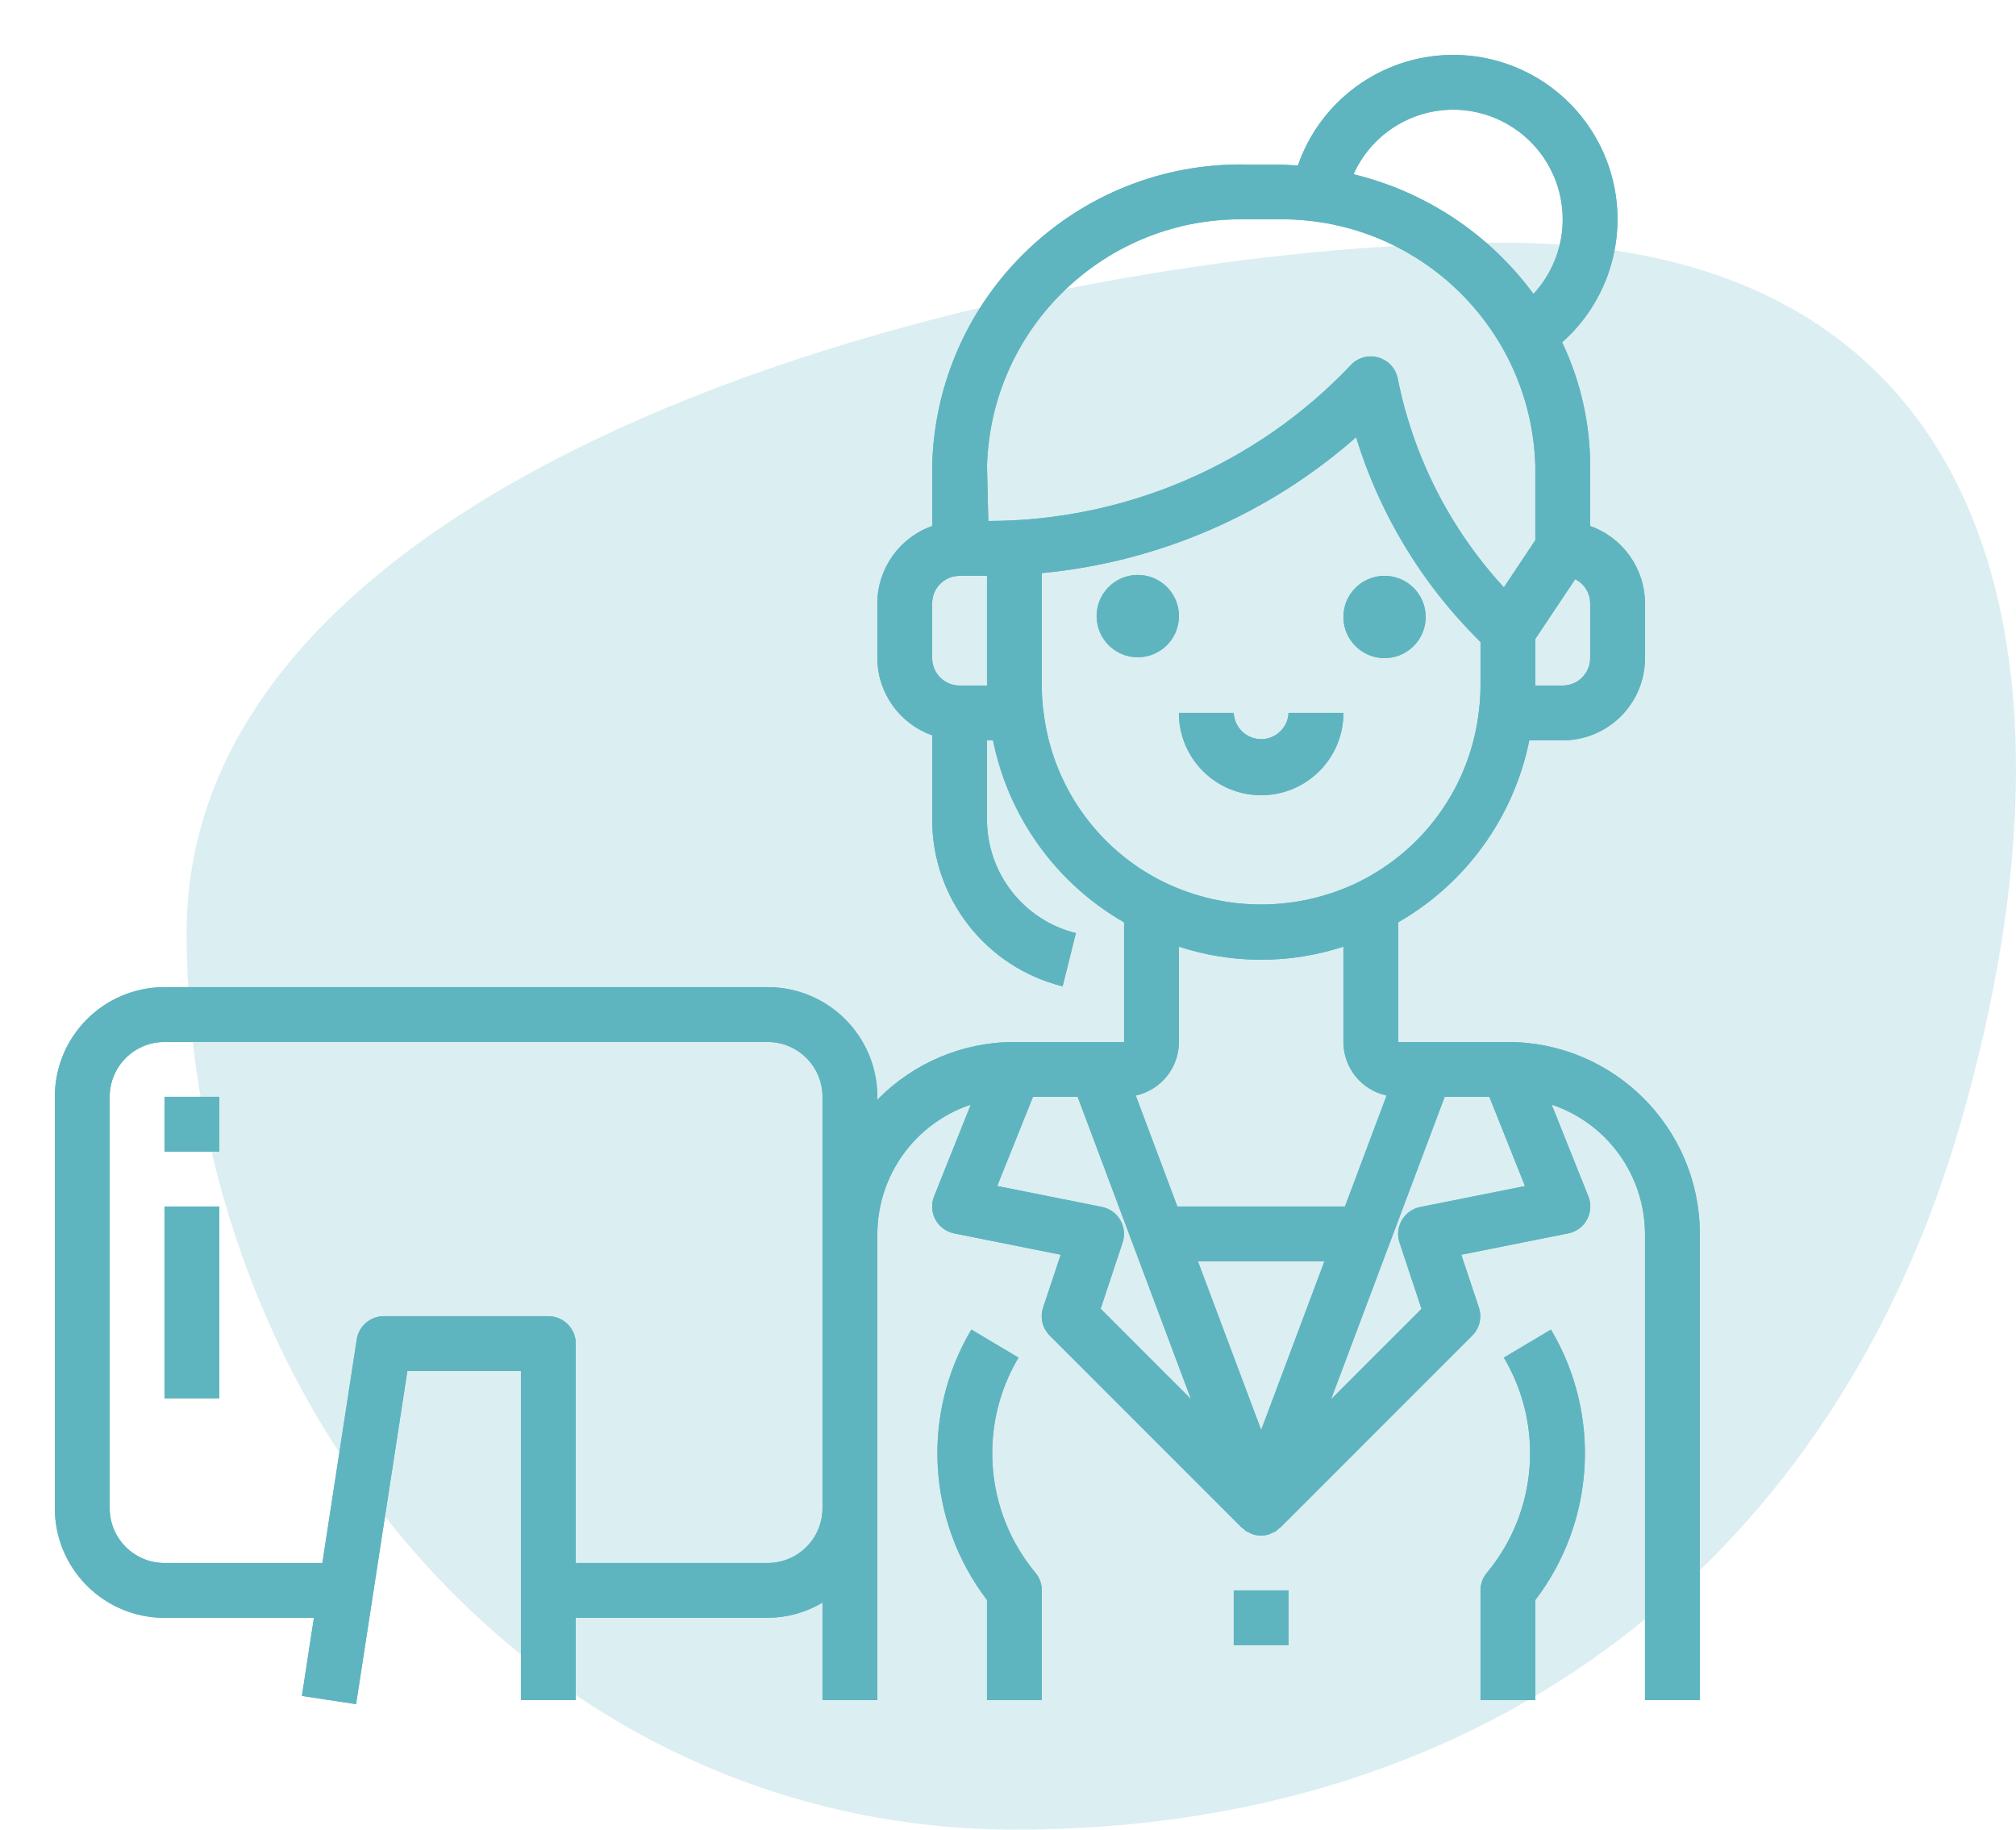
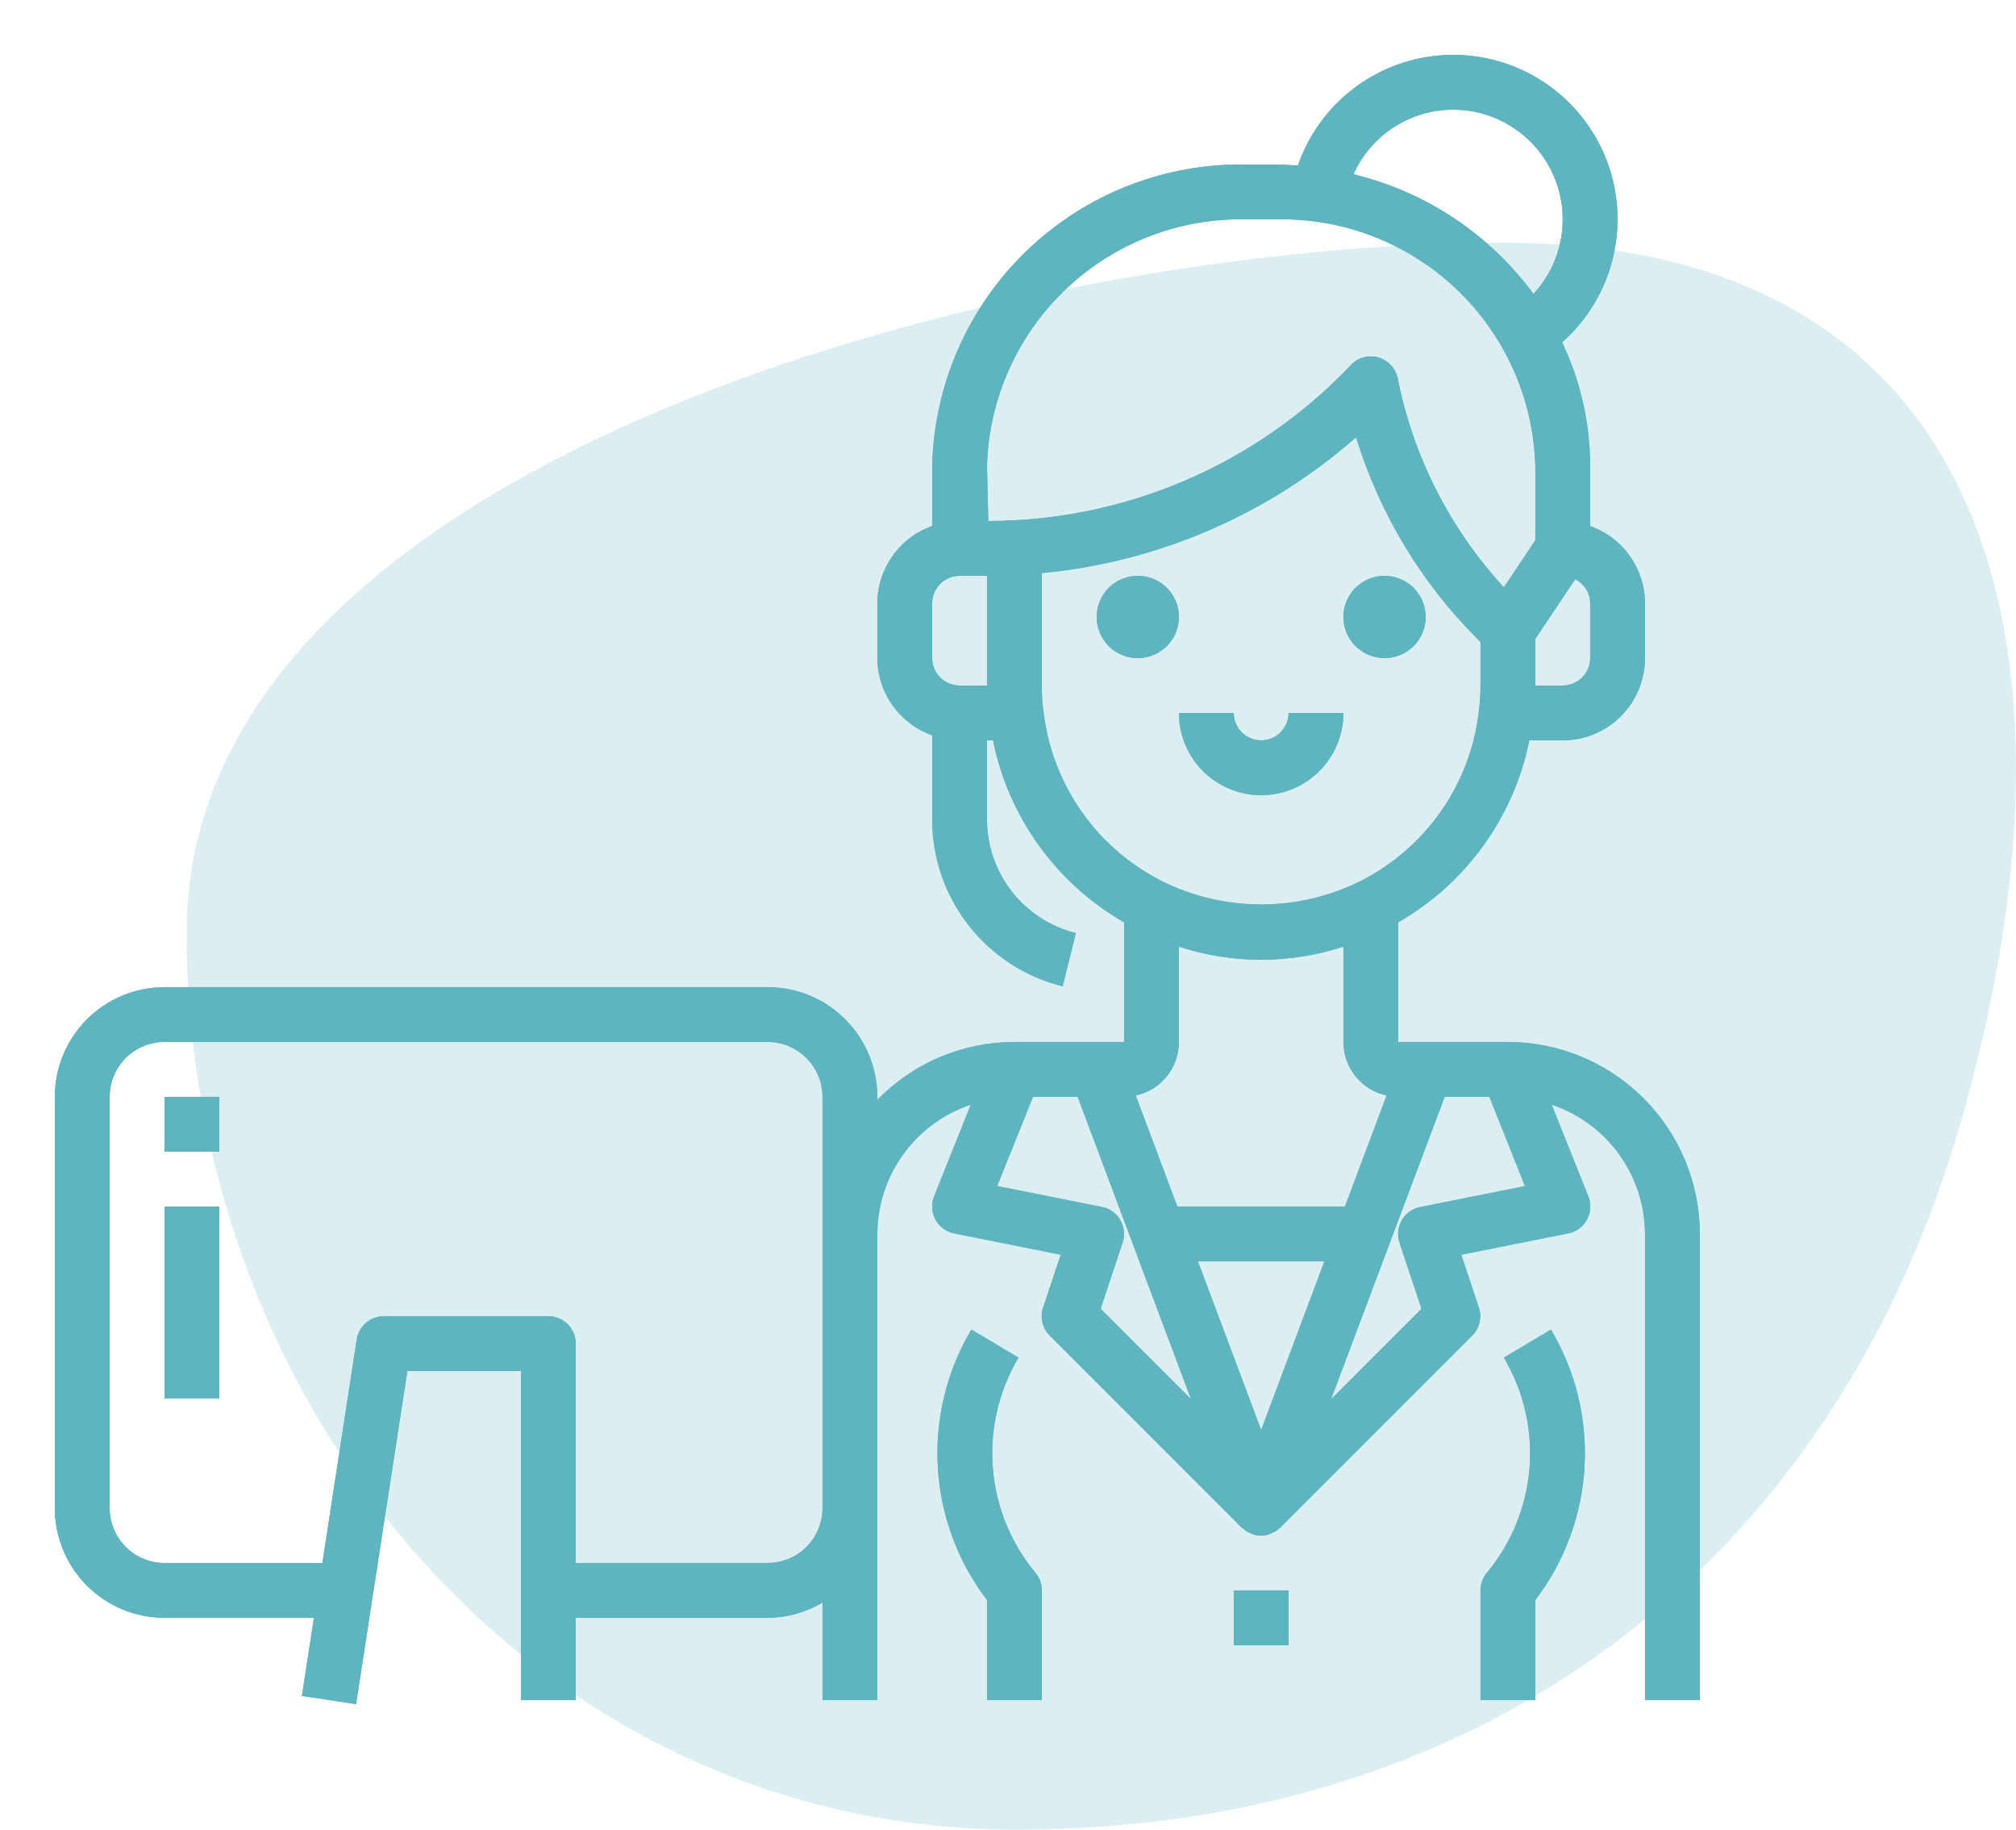
- <svg xmlns="http://www.w3.org/2000/svg" width="108" height="98" fill="none">
-   <path d="M105.053 60.077C98.386 83.289 80.04 98 54.423 98 28.808 98 10 75.581 10 49.942 10 24.304 54.938 13 80.555 13c25.617 0 32.011 20.923 24.498 47.077z" fill="#5FB5BF" fill-opacity=".12" />
-   <path d="M80.781 55.813h-5.875V49.4a14.539 14.539 0 007.02-9.745h1.793a4.406 4.406 0 004.406-4.406v-2.938a4.407 4.407 0 00-2.938-4.135v-3.208a15.49 15.49 0 00-1.502-6.633A8.803 8.803 0 1069.529 8.87c-.396-.027-.791-.057-1.198-.057h-1.537a16.535 16.535 0 00-16.856 16.156v3.207A4.406 4.406 0 0047 32.313v2.937a4.406 4.406 0 002.938 4.135v4.495a9.211 9.211 0 006.988 8.951l.71-2.85a6.276 6.276 0 01-4.761-6.1v-4.225h.323a14.55 14.55 0 007.02 9.747v6.41h-5.874A10.249 10.249 0 0047 58.912v-.162a5.875 5.875 0 00-5.875-5.875H8.812a5.875 5.875 0 00-5.874 5.875v22.031a5.875 5.875 0 005.874 5.875h8.005l-.643 4.183 2.902.44 2.747-17.841h6.083v17.624h2.938v-4.406h10.281a5.815 5.815 0 002.938-.816v5.222H47V66.094a7.33 7.33 0 015.007-6.927l-1.965 4.912a1.468 1.468 0 001.07 1.985l5.712 1.143-.941 2.827a1.469 1.469 0 00.354 1.504L66.518 81.82c.022.022.053.03.078.051.046.046.095.09.147.13l.016.014c.053.03.108.054.165.075.042.02.08.044.124.06s.052.025.08.034c.277.088.575.088.852 0 .027-.009.052-.024.079-.034.026-.01.082-.04.125-.06.056-.02.112-.046.164-.075l.016-.015c.052-.04.101-.083.147-.129.025-.022.056-.03.078-.051L78.87 71.538a1.468 1.468 0 00.354-1.504l-.941-2.827 5.73-1.143a1.467 1.467 0 001.076-1.985l-1.965-4.912a7.33 7.33 0 015.001 6.927v24.969h2.938v-24.97a10.293 10.293 0 00-10.282-10.28zm-36.719 10.28v14.688a2.937 2.937 0 01-2.937 2.938H30.844v-11.75a1.469 1.469 0 00-1.469-1.469h-8.813a1.469 1.469 0 00-1.45 1.246L17.27 83.719H8.813a2.937 2.937 0 01-2.938-2.938V58.75a2.938 2.938 0 012.938-2.938h32.312a2.937 2.937 0 012.938 2.938v7.344zm40.324-35.07a1.457 1.457 0 01.802 1.29v2.937a1.469 1.469 0 01-1.47 1.469H82.25v-2.497l2.136-3.199zM77.844 5.875a5.875 5.875 0 014.306 9.869 16.907 16.907 0 00-9.64-6.41 5.852 5.852 0 015.334-3.459zM52.875 36.719h-1.469a1.469 1.469 0 01-1.468-1.469v-2.938a1.468 1.468 0 011.468-1.468h1.469v5.875zm.07-8.813l-.07-2.937a13.598 13.598 0 0113.92-13.219h1.536A13.598 13.598 0 0182.25 24.969v3.965l-1.685 2.528a23.195 23.195 0 01-5.688-11.193 1.47 1.47 0 00-2.566-.654 26.797 26.797 0 01-19.366 8.291zm2.938 10.104a10.41 10.41 0 01-.07-1.291v-6.022a29.718 29.718 0 0016.834-7.276 26.12 26.12 0 006.519 10.82l.147.147v2.33c0 .438-.026.875-.08 1.31a11.678 11.678 0 01-6.452 9.216 11.93 11.93 0 01-10.441 0 11.681 11.681 0 01-6.45-9.234h-.007zm18.399 20.67l-2.23 5.945h-8.98l-2.229-5.946a2.938 2.938 0 002.313-2.867v-5.106a14.21 14.21 0 008.813 0v5.106a2.937 2.937 0 002.313 2.867zM58.963 70.102l1.175-3.544a1.47 1.47 0 00-1.105-1.91l-5.612-1.122 1.917-4.776h2.394l6.073 16.197-4.842-4.845zm8.6 6.495l-3.389-9.034h6.777l-3.388 9.034zm8.518-11.944a1.47 1.47 0 00-1.104 1.91l1.175 3.543-4.847 4.847 6.088-16.203h2.394l1.91 4.78-5.616 1.123z" fill="#5FB5BF" />
-   <path d="M52.038 71.217a12.963 12.963 0 00.837 14.485v5.36h2.938v-5.874c0-.344-.12-.676-.34-.94a10.021 10.021 0 01-.912-11.529l-2.523-1.502zm27.275 13.971v5.874h2.937v-5.36a12.963 12.963 0 00.837-14.485l-2.523 1.502a10.022 10.022 0 01-.912 11.529c-.22.264-.34.596-.34.94zM63.156 33.047a2.204 2.204 0 10-4.407 0 2.204 2.204 0 004.407 0zm11.016 2.203a2.203 2.203 0 100-4.406 2.203 2.203 0 000 4.406zm-6.609 7.344a4.406 4.406 0 004.406-4.407H69.03a1.47 1.47 0 01-2.937 0h-2.938a4.406 4.406 0 004.407 4.407zm1.468 42.594h-2.937v2.937h2.937v-2.938zM11.75 58.75H8.812v2.938h2.938V58.75zm0 5.875H8.812v10.281h2.938V64.625z" fill="#5FB5BF" />
-   <path d="M105.053 60.077C98.386 83.289 80.04 98 54.423 98 28.808 98 10 75.581 10 49.942 10 24.304 54.938 13 80.555 13c25.617 0 32.011 20.923 24.498 47.077z" fill="#5FB5BF" fill-opacity=".12" />
-   <path d="M80.781 55.813h-5.875V49.4a14.539 14.539 0 007.02-9.745h1.793a4.406 4.406 0 004.406-4.406v-2.938a4.407 4.407 0 00-2.938-4.135v-3.208a15.49 15.49 0 00-1.502-6.633A8.803 8.803 0 1069.529 8.87c-.396-.027-.791-.057-1.198-.057h-1.537a16.535 16.535 0 00-16.856 16.156v3.207A4.406 4.406 0 0047 32.313v2.937a4.406 4.406 0 002.938 4.135v4.495a9.211 9.211 0 006.988 8.951l.71-2.85a6.276 6.276 0 01-4.761-6.1v-4.225h.323a14.55 14.55 0 007.02 9.747v6.41h-5.874A10.249 10.249 0 0047 58.912v-.162a5.875 5.875 0 00-5.875-5.875H8.812a5.875 5.875 0 00-5.874 5.875v22.031a5.875 5.875 0 005.874 5.875h8.005l-.643 4.183 2.902.44 2.747-17.841h6.083v17.624h2.938v-4.406h10.281a5.815 5.815 0 002.938-.816v5.222H47V66.094a7.33 7.33 0 015.007-6.927l-1.965 4.912a1.468 1.468 0 001.07 1.985l5.712 1.143-.941 2.827a1.469 1.469 0 00.354 1.504L66.518 81.82c.022.022.053.03.078.051.046.046.095.09.147.13l.016.014c.053.03.108.054.165.075.042.02.08.044.124.06s.052.025.08.034c.277.088.575.088.852 0 .027-.009.052-.024.079-.034.026-.01.082-.04.125-.06.056-.02.112-.046.164-.075l.016-.015c.052-.04.101-.083.147-.129.025-.022.056-.03.078-.051L78.87 71.538a1.468 1.468 0 00.354-1.504l-.941-2.827 5.73-1.143a1.467 1.467 0 001.076-1.985l-1.965-4.912a7.33 7.33 0 015.001 6.927v24.969h2.938v-24.97a10.293 10.293 0 00-10.282-10.28zm-36.719 10.28v14.688a2.937 2.937 0 01-2.937 2.938H30.844v-11.75a1.469 1.469 0 00-1.469-1.469h-8.813a1.469 1.469 0 00-1.45 1.246L17.27 83.719H8.813a2.937 2.937 0 01-2.938-2.938V58.75a2.938 2.938 0 012.938-2.938h32.312a2.937 2.937 0 012.938 2.938v7.344zm40.324-35.07a1.457 1.457 0 01.802 1.29v2.937a1.469 1.469 0 01-1.47 1.469H82.25v-2.497l2.136-3.199zM77.844 5.875a5.875 5.875 0 014.306 9.869 16.907 16.907 0 00-9.64-6.41 5.852 5.852 0 015.334-3.459zM52.875 36.719h-1.469a1.469 1.469 0 01-1.468-1.469v-2.938a1.468 1.468 0 011.468-1.468h1.469v5.875zm.07-8.813l-.07-2.937a13.598 13.598 0 0113.92-13.219h1.536A13.598 13.598 0 0182.25 24.969v3.965l-1.685 2.528a23.195 23.195 0 01-5.688-11.193 1.47 1.47 0 00-2.566-.654 26.797 26.797 0 01-19.366 8.291zm2.938 10.104a10.41 10.41 0 01-.07-1.291v-6.022a29.718 29.718 0 0016.834-7.276 26.12 26.12 0 006.519 10.82l.147.147v2.33c0 .438-.026.875-.08 1.31a11.678 11.678 0 01-6.452 9.216 11.93 11.93 0 01-10.441 0 11.681 11.681 0 01-6.45-9.234h-.007zm18.399 20.67l-2.23 5.945h-8.98l-2.229-5.946a2.938 2.938 0 002.313-2.867v-5.106a14.21 14.21 0 008.813 0v5.106a2.937 2.937 0 002.313 2.867zM58.963 70.102l1.175-3.544a1.47 1.47 0 00-1.105-1.91l-5.612-1.122 1.917-4.776h2.394l6.073 16.197-4.842-4.845zm8.6 6.495l-3.389-9.034h6.777l-3.388 9.034zm8.518-11.944a1.47 1.47 0 00-1.104 1.91l1.175 3.543-4.847 4.847 6.088-16.203h2.394l1.91 4.78-5.616 1.123z" fill="#5FB5BF" />
-   <path d="M52.038 71.217a12.963 12.963 0 00.837 14.485v5.36h2.938v-5.874c0-.344-.12-.676-.34-.94a10.021 10.021 0 01-.912-11.529l-2.523-1.502zm27.275 13.971v5.874h2.937v-5.36a12.963 12.963 0 00.837-14.485l-2.523 1.502a10.022 10.022 0 01-.912 11.529c-.22.264-.34.596-.34.94zM63.156 33.047a2.204 2.204 0 10-4.407 0 2.204 2.204 0 004.407 0zm11.016 2.203a2.203 2.203 0 100-4.406 2.203 2.203 0 000 4.406zm-6.609 7.344a4.406 4.406 0 004.406-4.407H69.03a1.47 1.47 0 01-2.937 0h-2.938a4.406 4.406 0 004.407 4.407zm1.468 42.594h-2.937v2.937h2.937v-2.938zM11.75 58.75H8.812v2.938h2.938V58.75zm0 5.875H8.812v10.281h2.938V64.625z" fill="#5FB5BF" />
+ <svg xmlns="http://www.w3.org/2000/svg" width="108" height="98" viewBox="0 0 108 98" fill="none">
+   <path d="M105.053 60.077C98.386 83.288 80.04 98 54.424 98C28.807 98 10 75.581 10 49.942C10 24.304 54.938 13 80.555 13C106.172 13 112.566 33.923 105.053 60.077Z" fill="#5FB5BF" fill-opacity="0.12" />
+   <path d="M80.781 55.812H74.906V49.401C76.703 48.371 78.259 46.968 79.47 45.288C80.681 43.607 81.518 41.687 81.927 39.656H83.719C84.887 39.656 86.008 39.192 86.834 38.366C87.661 37.539 88.125 36.419 88.125 35.25V32.312C88.121 31.404 87.837 30.52 87.311 29.779C86.785 29.039 86.044 28.479 85.188 28.177V24.969C85.184 22.674 84.671 20.408 83.685 18.336C84.694 17.443 85.484 16.331 85.995 15.085C86.507 13.839 86.725 12.493 86.635 11.149C86.544 9.805 86.146 8.5 85.471 7.335C84.797 6.169 83.864 5.173 82.745 4.425C81.625 3.676 80.349 3.194 79.014 3.016C77.679 2.838 76.321 2.969 75.044 3.399C73.768 3.828 72.607 4.544 71.65 5.493C70.694 6.442 69.969 7.597 69.529 8.87C69.133 8.843 68.737 8.813 68.331 8.813H66.794C62.418 8.726 58.187 10.378 55.027 13.407C51.867 16.435 50.037 20.593 49.938 24.969V28.177C49.081 28.479 48.34 29.039 47.814 29.779C47.288 30.52 47.004 31.404 47 32.312V35.25C47.004 36.158 47.288 37.042 47.814 37.782C48.34 38.522 49.082 39.082 49.938 39.385V43.88C49.935 45.939 50.622 47.938 51.888 49.561C53.155 51.183 54.928 52.334 56.926 52.831L57.637 49.98C56.276 49.642 55.067 48.857 54.204 47.752C53.341 46.646 52.873 45.283 52.875 43.88V39.656H53.198C53.607 41.687 54.445 43.607 55.656 45.288C56.867 46.969 58.422 48.372 60.219 49.403V55.812H54.344C52.975 55.812 51.62 56.087 50.358 56.619C49.097 57.151 47.955 57.931 47 58.912V58.75C47 57.192 46.381 55.698 45.279 54.596C44.178 53.494 42.683 52.875 41.125 52.875H8.812C7.254 52.875 5.76 53.494 4.658 54.596C3.556 55.698 2.938 57.192 2.938 58.75V80.781C2.938 82.339 3.556 83.834 4.658 84.936C5.76 86.037 7.254 86.656 8.812 86.656H16.817L16.174 90.839L19.076 91.28L21.823 73.438H27.906V91.062H30.844V86.656H41.125C42.159 86.65 43.173 86.368 44.062 85.84V91.062H47V66.094C47.005 64.561 47.491 63.068 48.39 61.825C49.288 60.583 50.553 59.653 52.007 59.167L50.042 64.079C49.962 64.278 49.926 64.493 49.939 64.708C49.951 64.923 50.01 65.133 50.112 65.322C50.215 65.512 50.357 65.676 50.53 65.805C50.703 65.933 50.902 66.022 51.112 66.064L56.825 67.207L55.883 70.034C55.796 70.293 55.784 70.571 55.846 70.837C55.909 71.102 56.044 71.345 56.237 71.538L66.518 81.82C66.54 81.842 66.571 81.849 66.596 81.871C66.642 81.917 66.691 81.96 66.743 82L66.759 82.015C66.812 82.044 66.867 82.069 66.924 82.09C66.966 82.111 67.004 82.134 67.048 82.15C67.093 82.166 67.1 82.175 67.128 82.184C67.405 82.272 67.703 82.272 67.98 82.184C68.007 82.175 68.032 82.16 68.059 82.15C68.085 82.14 68.141 82.111 68.184 82.09C68.24 82.069 68.296 82.044 68.348 82.015L68.364 82C68.416 81.96 68.465 81.917 68.511 81.871C68.536 81.849 68.567 81.842 68.589 81.82L78.87 71.538C79.063 71.345 79.199 71.102 79.261 70.837C79.324 70.571 79.311 70.293 79.224 70.034L78.283 67.207L84.013 66.064C84.224 66.022 84.424 65.934 84.597 65.806C84.771 65.678 84.914 65.514 85.016 65.324C85.119 65.135 85.179 64.925 85.192 64.709C85.204 64.494 85.169 64.279 85.089 64.079L83.124 59.167C84.577 59.654 85.841 60.584 86.738 61.827C87.635 63.069 88.12 64.561 88.125 66.094V91.062H91.062V66.094C91.059 63.368 89.975 60.755 88.048 58.827C86.12 56.9 83.507 55.816 80.781 55.812ZM44.062 66.094V80.781C44.062 81.56 43.753 82.308 43.202 82.858C42.651 83.409 41.904 83.719 41.125 83.719H30.844V71.969C30.844 71.579 30.689 71.206 30.414 70.93C30.138 70.655 29.765 70.5 29.375 70.5H20.562C20.212 70.5 19.873 70.626 19.607 70.854C19.34 71.083 19.165 71.399 19.111 71.746L17.27 83.719H8.812C8.033 83.719 7.286 83.409 6.735 82.858C6.184 82.308 5.875 81.56 5.875 80.781V58.75C5.875 57.971 6.184 57.224 6.735 56.673C7.286 56.122 8.033 55.812 8.812 55.812H41.125C41.904 55.812 42.651 56.122 43.202 56.673C43.753 57.224 44.062 57.971 44.062 58.75V66.094ZM84.386 31.023C84.625 31.143 84.826 31.328 84.968 31.555C85.109 31.782 85.185 32.045 85.188 32.312V35.25C85.188 35.64 85.033 36.013 84.757 36.289C84.482 36.564 84.108 36.719 83.719 36.719H82.25V34.222L84.386 31.023ZM77.844 5.875C78.987 5.876 80.104 6.209 81.06 6.835C82.016 7.462 82.769 8.353 83.226 9.4C83.683 10.448 83.825 11.606 83.633 12.732C83.442 13.859 82.927 14.905 82.15 15.744C79.791 12.539 76.377 10.269 72.509 9.334C72.971 8.305 73.719 7.43 74.666 6.817C75.612 6.203 76.716 5.876 77.844 5.875ZM52.875 36.719H51.406C51.017 36.719 50.643 36.564 50.368 36.289C50.092 36.013 49.938 35.64 49.938 35.25V32.312C49.938 31.923 50.092 31.549 50.368 31.274C50.643 30.998 51.017 30.844 51.406 30.844H52.875V36.719ZM52.946 27.906L52.875 24.969C52.974 21.372 54.495 17.962 57.104 15.484C59.713 13.006 63.197 11.664 66.794 11.75H68.331C71.928 11.664 75.412 13.006 78.021 15.484C80.63 17.962 82.151 21.372 82.25 24.969V28.934L80.565 31.462C77.676 28.325 75.708 24.452 74.877 20.269C74.822 19.997 74.692 19.747 74.502 19.547C74.311 19.346 74.068 19.203 73.799 19.135C73.531 19.067 73.249 19.076 72.986 19.16C72.723 19.245 72.489 19.403 72.311 19.615C69.811 22.234 66.806 24.319 63.477 25.744C60.149 27.169 56.566 27.904 52.946 27.906ZM55.883 38.01C55.833 37.581 55.809 37.15 55.812 36.719V30.697C62.051 30.107 67.943 27.56 72.647 23.421C73.902 27.506 76.14 31.222 79.166 34.241L79.312 34.388V36.719C79.313 37.156 79.287 37.593 79.233 38.027C79.021 39.983 78.318 41.853 77.19 43.464C76.062 45.075 74.546 46.375 72.781 47.244C71.154 48.035 69.369 48.447 67.56 48.447C65.751 48.447 63.966 48.035 62.34 47.244C60.574 46.373 59.056 45.07 57.929 43.455C56.801 41.841 56.1 39.968 55.89 38.01H55.883ZM74.282 58.679L72.052 64.625H63.072L60.843 58.679C61.498 58.537 62.084 58.175 62.505 57.654C62.926 57.132 63.156 56.483 63.156 55.812V50.706C66.019 51.64 69.106 51.64 71.969 50.706V55.812C71.969 56.483 72.199 57.132 72.62 57.654C73.041 58.175 73.627 58.537 74.282 58.679ZM58.963 70.102L60.138 66.558C60.205 66.36 60.228 66.15 60.208 65.943C60.187 65.735 60.122 65.534 60.017 65.353C59.913 65.173 59.771 65.016 59.602 64.895C59.432 64.773 59.238 64.689 59.033 64.648L53.421 63.526L55.338 58.75H57.732L63.805 74.947L58.963 70.102ZM67.562 76.597L64.174 67.562H70.951L67.562 76.597ZM76.081 64.653C75.877 64.694 75.683 64.778 75.513 64.899C75.344 65.021 75.202 65.177 75.097 65.358C74.993 65.538 74.928 65.739 74.907 65.947C74.886 66.155 74.91 66.365 74.977 66.562L76.152 70.106L71.305 74.953L77.393 58.75H79.787L81.696 63.531L76.081 64.653Z" fill="#5FB5BF" />
+   <path d="M52.038 71.217C50.717 73.439 50.091 76.006 50.24 78.587C50.389 81.168 51.307 83.646 52.875 85.702V91.062H55.812V85.188C55.813 84.844 55.693 84.512 55.473 84.248C54.149 82.656 53.35 80.693 53.187 78.628C53.023 76.564 53.504 74.5 54.561 72.719L52.038 71.217Z" fill="#5FB5BF" />
+   <path d="M79.312 85.188V91.062H82.25V85.702C83.818 83.646 84.736 81.168 84.885 78.587C85.034 76.006 84.408 73.439 83.087 71.217L80.564 72.719C81.622 74.5 82.102 76.564 81.939 78.628C81.775 80.693 80.976 82.656 79.652 84.248C79.432 84.512 79.312 84.844 79.312 85.188Z" fill="#5FB5BF" />
+   <path d="M63.156 33.047C63.156 32.611 63.027 32.185 62.785 31.823C62.543 31.461 62.199 31.178 61.796 31.012C61.394 30.845 60.951 30.801 60.523 30.886C60.096 30.971 59.703 31.181 59.395 31.489C59.087 31.797 58.877 32.19 58.792 32.617C58.707 33.044 58.751 33.487 58.918 33.89C59.084 34.292 59.367 34.637 59.729 34.879C60.091 35.121 60.517 35.25 60.953 35.25C61.537 35.25 62.098 35.018 62.511 34.605C62.924 34.192 63.156 33.631 63.156 33.047Z" fill="#5FB5BF" />
+   <path d="M74.172 35.25C74.608 35.25 75.034 35.121 75.396 34.879C75.758 34.637 76.04 34.292 76.207 33.89C76.374 33.487 76.418 33.044 76.333 32.617C76.248 32.19 76.038 31.797 75.73 31.489C75.422 31.181 75.029 30.971 74.602 30.886C74.174 30.801 73.731 30.845 73.329 31.012C72.926 31.178 72.582 31.461 72.34 31.823C72.098 32.185 71.969 32.611 71.969 33.047C71.969 33.631 72.201 34.192 72.614 34.605C73.027 35.018 73.588 35.25 74.172 35.25Z" fill="#5FB5BF" />
+   <path d="M67.562 42.594C68.731 42.594 69.852 42.13 70.678 41.303C71.504 40.477 71.969 39.356 71.969 38.188H69.031C69.031 38.577 68.876 38.951 68.601 39.226C68.326 39.502 67.952 39.656 67.562 39.656C67.173 39.656 66.799 39.502 66.524 39.226C66.249 38.951 66.094 38.577 66.094 38.188H63.156C63.156 39.356 63.62 40.477 64.447 41.303C65.273 42.13 66.394 42.594 67.562 42.594Z" fill="#5FB5BF" />
+   <path d="M69.031 85.188H66.094V88.125H69.031V85.188Z" fill="#5FB5BF" />
+   <path d="M11.75 58.75H8.812V61.688H11.75V58.75Z" fill="#5FB5BF" />
+   <path d="M11.75 64.625H8.812V74.906H11.75V64.625Z" fill="#5FB5BF" />
+   <path d="M105.053 60.077C98.386 83.288 80.04 98 54.424 98C28.807 98 10 75.581 10 49.942C10 24.304 54.938 13 80.555 13C106.172 13 112.566 33.923 105.053 60.077Z" fill="#5FB5BF" fill-opacity="0.12" />
+   <path d="M80.781 55.812H74.906V49.401C76.703 48.371 78.259 46.968 79.47 45.288C80.681 43.607 81.518 41.687 81.927 39.656H83.719C84.887 39.656 86.008 39.192 86.834 38.366C87.661 37.539 88.125 36.419 88.125 35.25V32.312C88.121 31.404 87.837 30.52 87.311 29.779C86.785 29.039 86.044 28.479 85.188 28.177V24.969C85.184 22.674 84.671 20.408 83.685 18.336C84.694 17.443 85.484 16.331 85.995 15.085C86.507 13.839 86.725 12.493 86.635 11.149C86.544 9.805 86.146 8.5 85.471 7.335C84.797 6.169 83.864 5.173 82.745 4.425C81.625 3.676 80.349 3.194 79.014 3.016C77.679 2.838 76.321 2.969 75.044 3.399C73.768 3.828 72.607 4.544 71.65 5.493C70.694 6.442 69.969 7.597 69.529 8.87C69.133 8.843 68.737 8.813 68.331 8.813H66.794C62.418 8.726 58.187 10.378 55.027 13.407C51.867 16.435 50.037 20.593 49.938 24.969V28.177C49.081 28.479 48.34 29.039 47.814 29.779C47.288 30.52 47.004 31.404 47 32.312V35.25C47.004 36.158 47.288 37.042 47.814 37.782C48.34 38.522 49.082 39.082 49.938 39.385V43.88C49.935 45.939 50.622 47.938 51.888 49.561C53.155 51.183 54.928 52.334 56.926 52.831L57.637 49.98C56.276 49.642 55.067 48.857 54.204 47.752C53.341 46.646 52.873 45.283 52.875 43.88V39.656H53.198C53.607 41.687 54.445 43.607 55.656 45.288C56.867 46.969 58.422 48.372 60.219 49.403V55.812H54.344C52.975 55.812 51.62 56.087 50.358 56.619C49.097 57.151 47.955 57.931 47 58.912V58.75C47 57.192 46.381 55.698 45.279 54.596C44.178 53.494 42.683 52.875 41.125 52.875H8.812C7.254 52.875 5.76 53.494 4.658 54.596C3.556 55.698 2.938 57.192 2.938 58.75V80.781C2.938 82.339 3.556 83.834 4.658 84.936C5.76 86.037 7.254 86.656 8.812 86.656H16.817L16.174 90.839L19.076 91.28L21.823 73.438H27.906V91.062H30.844V86.656H41.125C42.159 86.65 43.173 86.368 44.062 85.84V91.062H47V66.094C47.005 64.561 47.491 63.068 48.39 61.825C49.288 60.583 50.553 59.653 52.007 59.167L50.042 64.079C49.962 64.278 49.926 64.493 49.939 64.708C49.951 64.923 50.01 65.133 50.112 65.322C50.215 65.512 50.357 65.676 50.53 65.805C50.703 65.933 50.902 66.022 51.112 66.064L56.825 67.207L55.883 70.034C55.796 70.293 55.784 70.571 55.846 70.837C55.909 71.102 56.044 71.345 56.237 71.538L66.518 81.82C66.54 81.842 66.571 81.849 66.596 81.871C66.642 81.917 66.691 81.96 66.743 82L66.759 82.015C66.812 82.044 66.867 82.069 66.924 82.09C66.966 82.111 67.004 82.134 67.048 82.15C67.093 82.166 67.1 82.175 67.128 82.184C67.405 82.272 67.703 82.272 67.98 82.184C68.007 82.175 68.032 82.16 68.059 82.15C68.085 82.14 68.141 82.111 68.184 82.09C68.24 82.069 68.296 82.044 68.348 82.015L68.364 82C68.416 81.96 68.465 81.917 68.511 81.871C68.536 81.849 68.567 81.842 68.589 81.82L78.87 71.538C79.063 71.345 79.199 71.102 79.261 70.837C79.324 70.571 79.311 70.293 79.224 70.034L78.283 67.207L84.013 66.064C84.224 66.022 84.424 65.934 84.597 65.806C84.771 65.678 84.914 65.514 85.016 65.324C85.119 65.135 85.179 64.925 85.192 64.709C85.204 64.494 85.169 64.279 85.089 64.079L83.124 59.167C84.577 59.654 85.841 60.584 86.738 61.827C87.635 63.069 88.12 64.561 88.125 66.094V91.062H91.062V66.094C91.059 63.368 89.975 60.755 88.048 58.827C86.12 56.9 83.507 55.816 80.781 55.812ZM44.062 66.094V80.781C44.062 81.56 43.753 82.308 43.202 82.858C42.651 83.409 41.904 83.719 41.125 83.719H30.844V71.969C30.844 71.579 30.689 71.206 30.414 70.93C30.138 70.655 29.765 70.5 29.375 70.5H20.562C20.212 70.5 19.873 70.626 19.607 70.854C19.34 71.083 19.165 71.399 19.111 71.746L17.27 83.719H8.812C8.033 83.719 7.286 83.409 6.735 82.858C6.184 82.308 5.875 81.56 5.875 80.781V58.75C5.875 57.971 6.184 57.224 6.735 56.673C7.286 56.122 8.033 55.812 8.812 55.812H41.125C41.904 55.812 42.651 56.122 43.202 56.673C43.753 57.224 44.062 57.971 44.062 58.75V66.094ZM84.386 31.023C84.625 31.143 84.826 31.328 84.968 31.555C85.109 31.782 85.185 32.045 85.188 32.312V35.25C85.188 35.64 85.033 36.013 84.757 36.289C84.482 36.564 84.108 36.719 83.719 36.719H82.25V34.222L84.386 31.023ZM77.844 5.875C78.987 5.876 80.104 6.209 81.06 6.835C82.016 7.462 82.769 8.353 83.226 9.4C83.683 10.448 83.825 11.606 83.633 12.732C83.442 13.859 82.927 14.905 82.15 15.744C79.791 12.539 76.377 10.269 72.509 9.334C72.971 8.305 73.719 7.43 74.666 6.817C75.612 6.203 76.716 5.876 77.844 5.875ZM52.875 36.719H51.406C51.017 36.719 50.643 36.564 50.368 36.289C50.092 36.013 49.938 35.64 49.938 35.25V32.312C49.938 31.923 50.092 31.549 50.368 31.274C50.643 30.998 51.017 30.844 51.406 30.844H52.875V36.719ZM52.946 27.906L52.875 24.969C52.974 21.372 54.495 17.962 57.104 15.484C59.713 13.006 63.197 11.664 66.794 11.75H68.331C71.928 11.664 75.412 13.006 78.021 15.484C80.63 17.962 82.151 21.372 82.25 24.969V28.934L80.565 31.462C77.676 28.325 75.708 24.452 74.877 20.269C74.822 19.997 74.692 19.747 74.502 19.547C74.311 19.346 74.068 19.203 73.799 19.135C73.531 19.067 73.249 19.076 72.986 19.16C72.723 19.245 72.489 19.403 72.311 19.615C69.811 22.234 66.806 24.319 63.477 25.744C60.149 27.169 56.566 27.904 52.946 27.906ZM55.883 38.01C55.833 37.581 55.809 37.15 55.812 36.719V30.697C62.051 30.107 67.943 27.56 72.647 23.421C73.902 27.506 76.14 31.222 79.166 34.241L79.312 34.388V36.719C79.313 37.156 79.287 37.593 79.233 38.027C79.021 39.983 78.318 41.853 77.19 43.464C76.062 45.075 74.546 46.375 72.781 47.244C71.154 48.035 69.369 48.447 67.56 48.447C65.751 48.447 63.966 48.035 62.34 47.244C60.574 46.373 59.056 45.07 57.929 43.455C56.801 41.841 56.1 39.968 55.89 38.01H55.883ZM74.282 58.679L72.052 64.625H63.072L60.843 58.679C61.498 58.537 62.084 58.175 62.505 57.654C62.926 57.132 63.156 56.483 63.156 55.812V50.706C66.019 51.64 69.106 51.64 71.969 50.706V55.812C71.969 56.483 72.199 57.132 72.62 57.654C73.041 58.175 73.627 58.537 74.282 58.679ZM58.963 70.102L60.138 66.558C60.205 66.36 60.228 66.15 60.208 65.943C60.187 65.735 60.122 65.534 60.017 65.353C59.913 65.173 59.771 65.016 59.602 64.895C59.432 64.773 59.238 64.689 59.033 64.648L53.421 63.526L55.338 58.75H57.732L63.805 74.947L58.963 70.102ZM67.562 76.597L64.174 67.562H70.951L67.562 76.597ZM76.081 64.653C75.877 64.694 75.683 64.778 75.513 64.899C75.344 65.021 75.202 65.177 75.097 65.358C74.993 65.538 74.928 65.739 74.907 65.947C74.886 66.155 74.91 66.365 74.977 66.562L76.152 70.106L71.305 74.953L77.393 58.75H79.787L81.696 63.531L76.081 64.653Z" fill="#5FB5BF" />
+   <path d="M52.038 71.217C50.717 73.439 50.091 76.006 50.24 78.587C50.389 81.168 51.307 83.646 52.875 85.702V91.062H55.812V85.188C55.813 84.844 55.693 84.512 55.473 84.248C54.149 82.656 53.35 80.693 53.187 78.628C53.023 76.564 53.504 74.5 54.561 72.719L52.038 71.217Z" fill="#5FB5BF" />
+   <path d="M79.312 85.188V91.062H82.25V85.702C83.818 83.646 84.736 81.168 84.885 78.587C85.034 76.006 84.408 73.439 83.087 71.217L80.564 72.719C81.622 74.5 82.102 76.564 81.939 78.628C81.775 80.693 80.976 82.656 79.652 84.248C79.432 84.512 79.312 84.844 79.312 85.188Z" fill="#5FB5BF" />
+   <path d="M63.156 33.047C63.156 32.611 63.027 32.185 62.785 31.823C62.543 31.461 62.199 31.178 61.796 31.012C61.394 30.845 60.951 30.801 60.523 30.886C60.096 30.971 59.703 31.181 59.395 31.489C59.087 31.797 58.877 32.19 58.792 32.617C58.707 33.044 58.751 33.487 58.918 33.89C59.084 34.292 59.367 34.637 59.729 34.879C60.091 35.121 60.517 35.25 60.953 35.25C61.537 35.25 62.098 35.018 62.511 34.605C62.924 34.192 63.156 33.631 63.156 33.047Z" fill="#5FB5BF" />
+   <path d="M74.172 35.25C74.608 35.25 75.034 35.121 75.396 34.879C75.758 34.637 76.04 34.292 76.207 33.89C76.374 33.487 76.418 33.044 76.333 32.617C76.248 32.19 76.038 31.797 75.73 31.489C75.422 31.181 75.029 30.971 74.602 30.886C74.174 30.801 73.731 30.845 73.329 31.012C72.926 31.178 72.582 31.461 72.34 31.823C72.098 32.185 71.969 32.611 71.969 33.047C71.969 33.631 72.201 34.192 72.614 34.605C73.027 35.018 73.588 35.25 74.172 35.25Z" fill="#5FB5BF" />
+   <path d="M67.562 42.594C68.731 42.594 69.852 42.13 70.678 41.303C71.504 40.477 71.969 39.356 71.969 38.188H69.031C69.031 38.577 68.876 38.951 68.601 39.226C68.326 39.502 67.952 39.656 67.562 39.656C67.173 39.656 66.799 39.502 66.524 39.226C66.249 38.951 66.094 38.577 66.094 38.188H63.156C63.156 39.356 63.62 40.477 64.447 41.303C65.273 42.13 66.394 42.594 67.562 42.594Z" fill="#5FB5BF" />
+   <path d="M69.031 85.188H66.094V88.125H69.031V85.188Z" fill="#5FB5BF" />
+   <path d="M11.75 58.75H8.812V61.688H11.75V58.75Z" fill="#5FB5BF" />
+   <path d="M11.75 64.625H8.812V74.906H11.75V64.625Z" fill="#5FB5BF" />
</svg>
